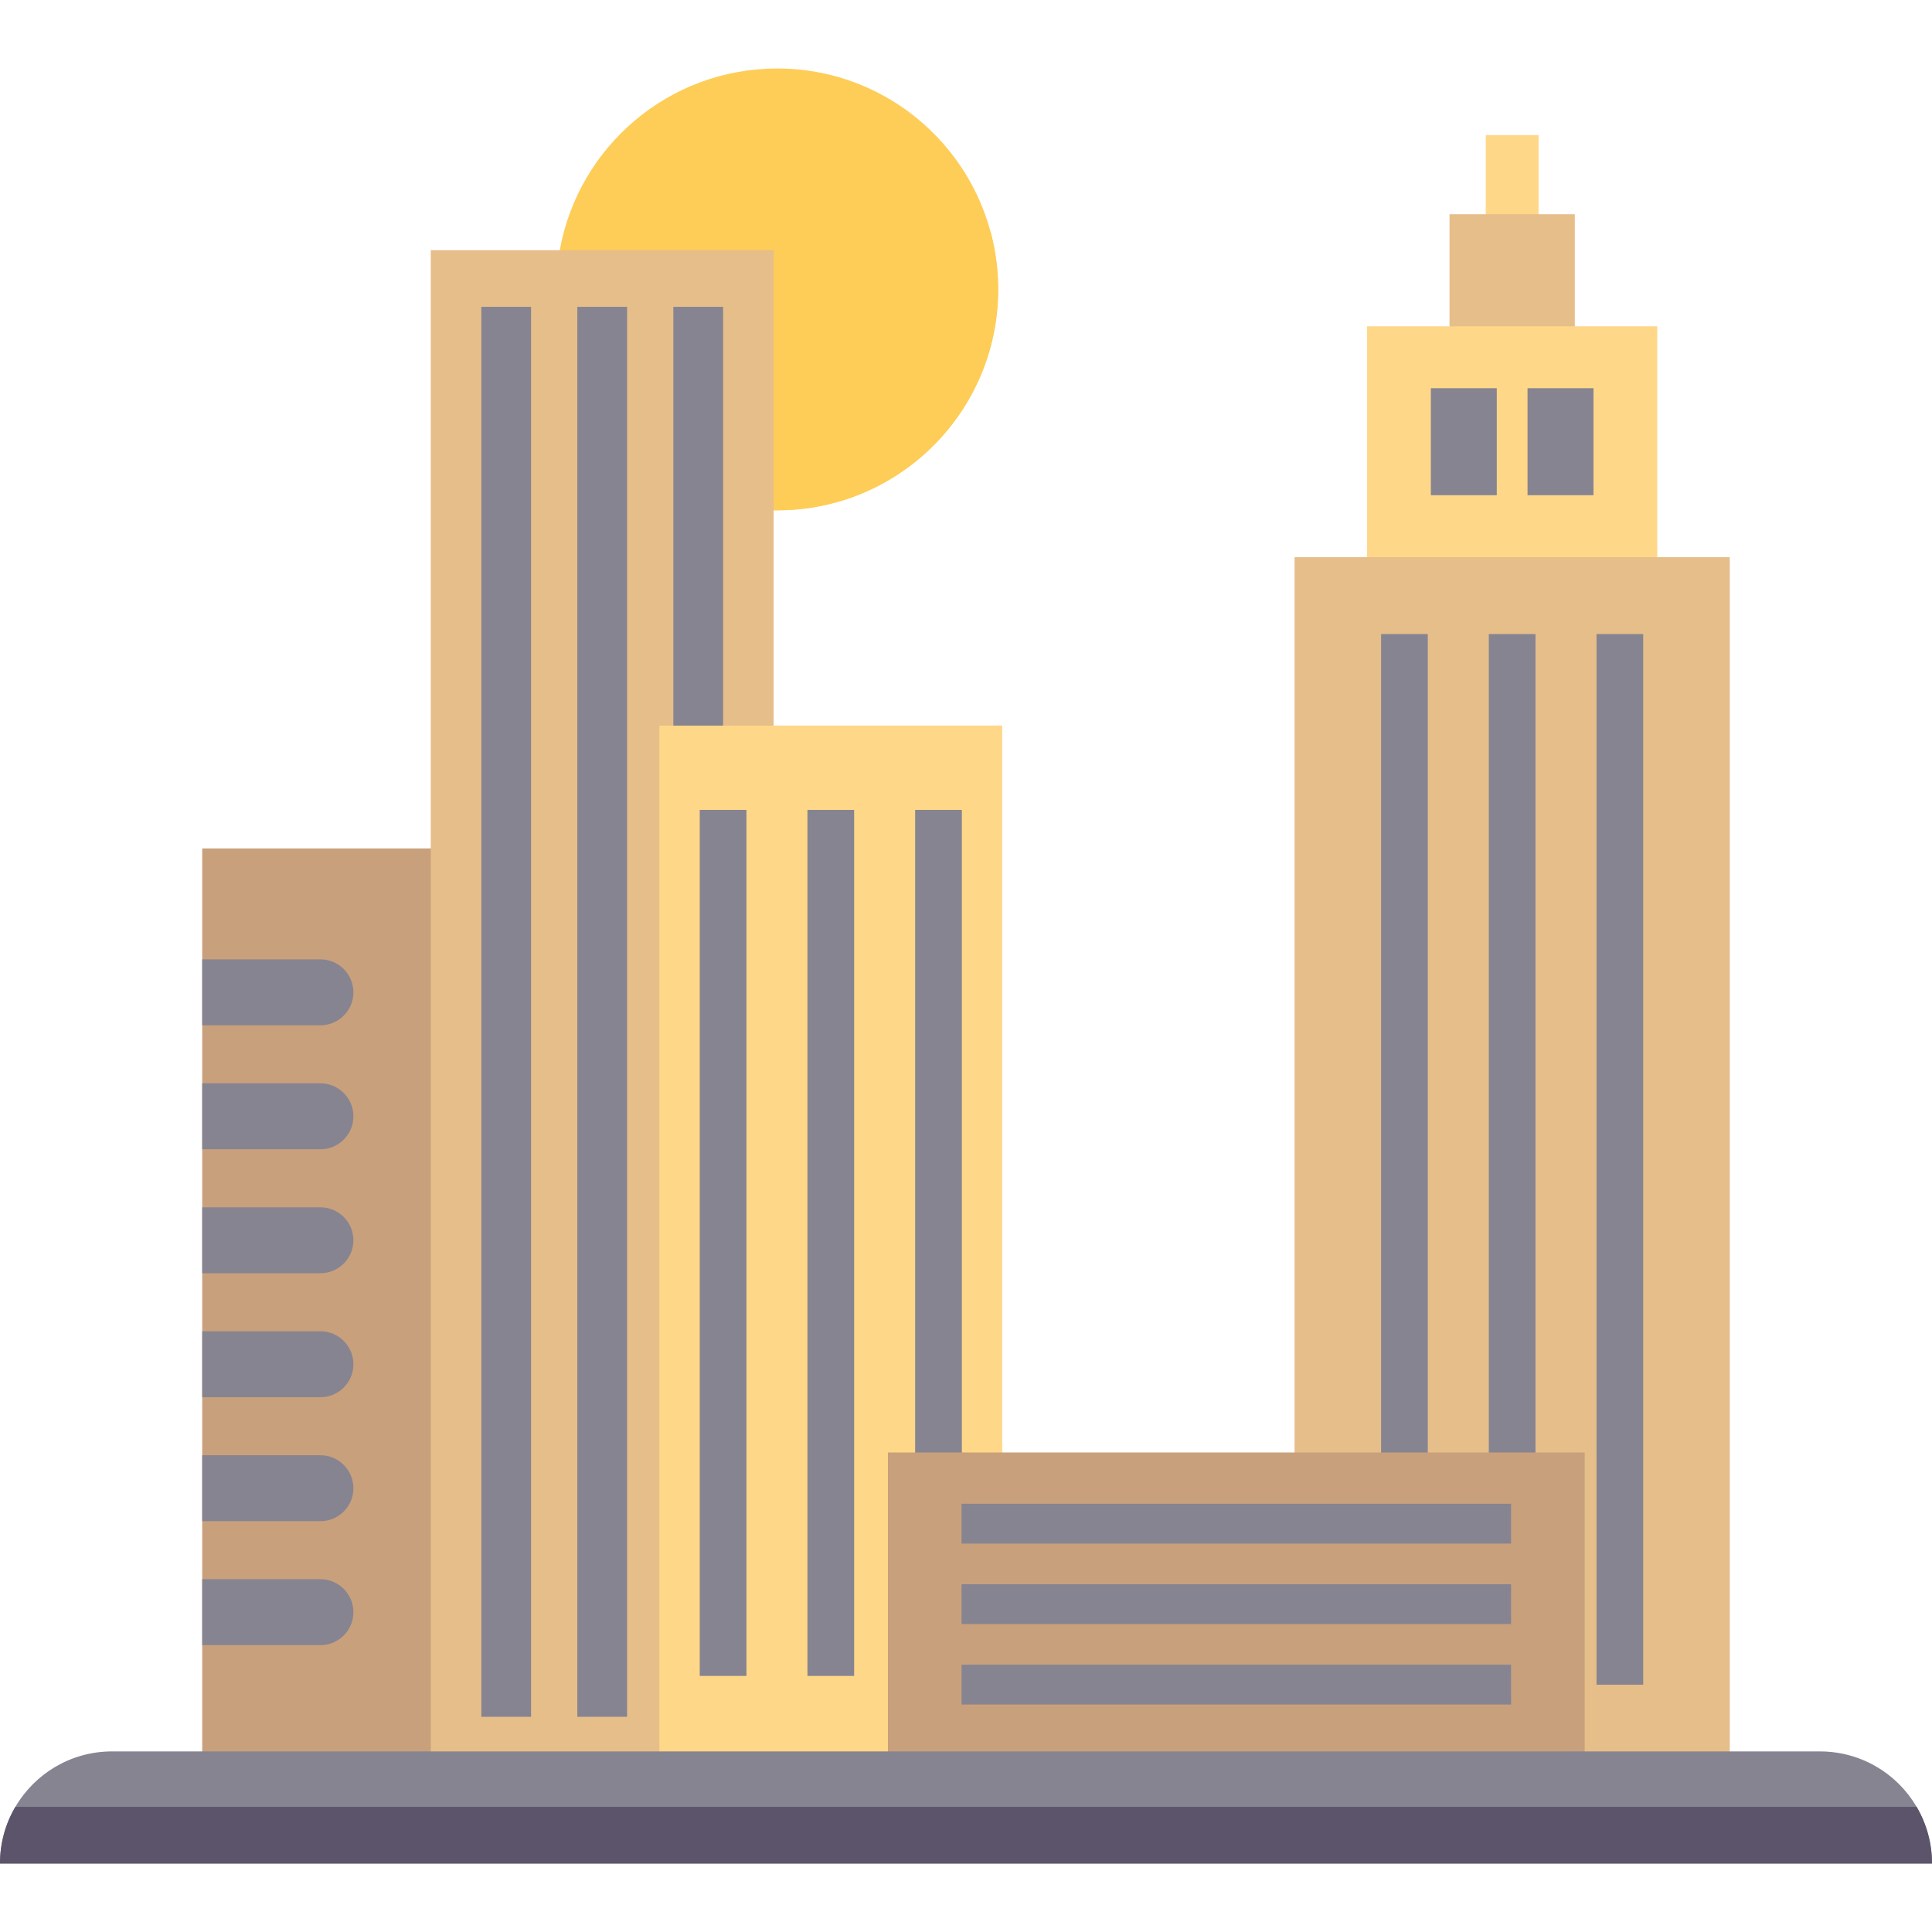
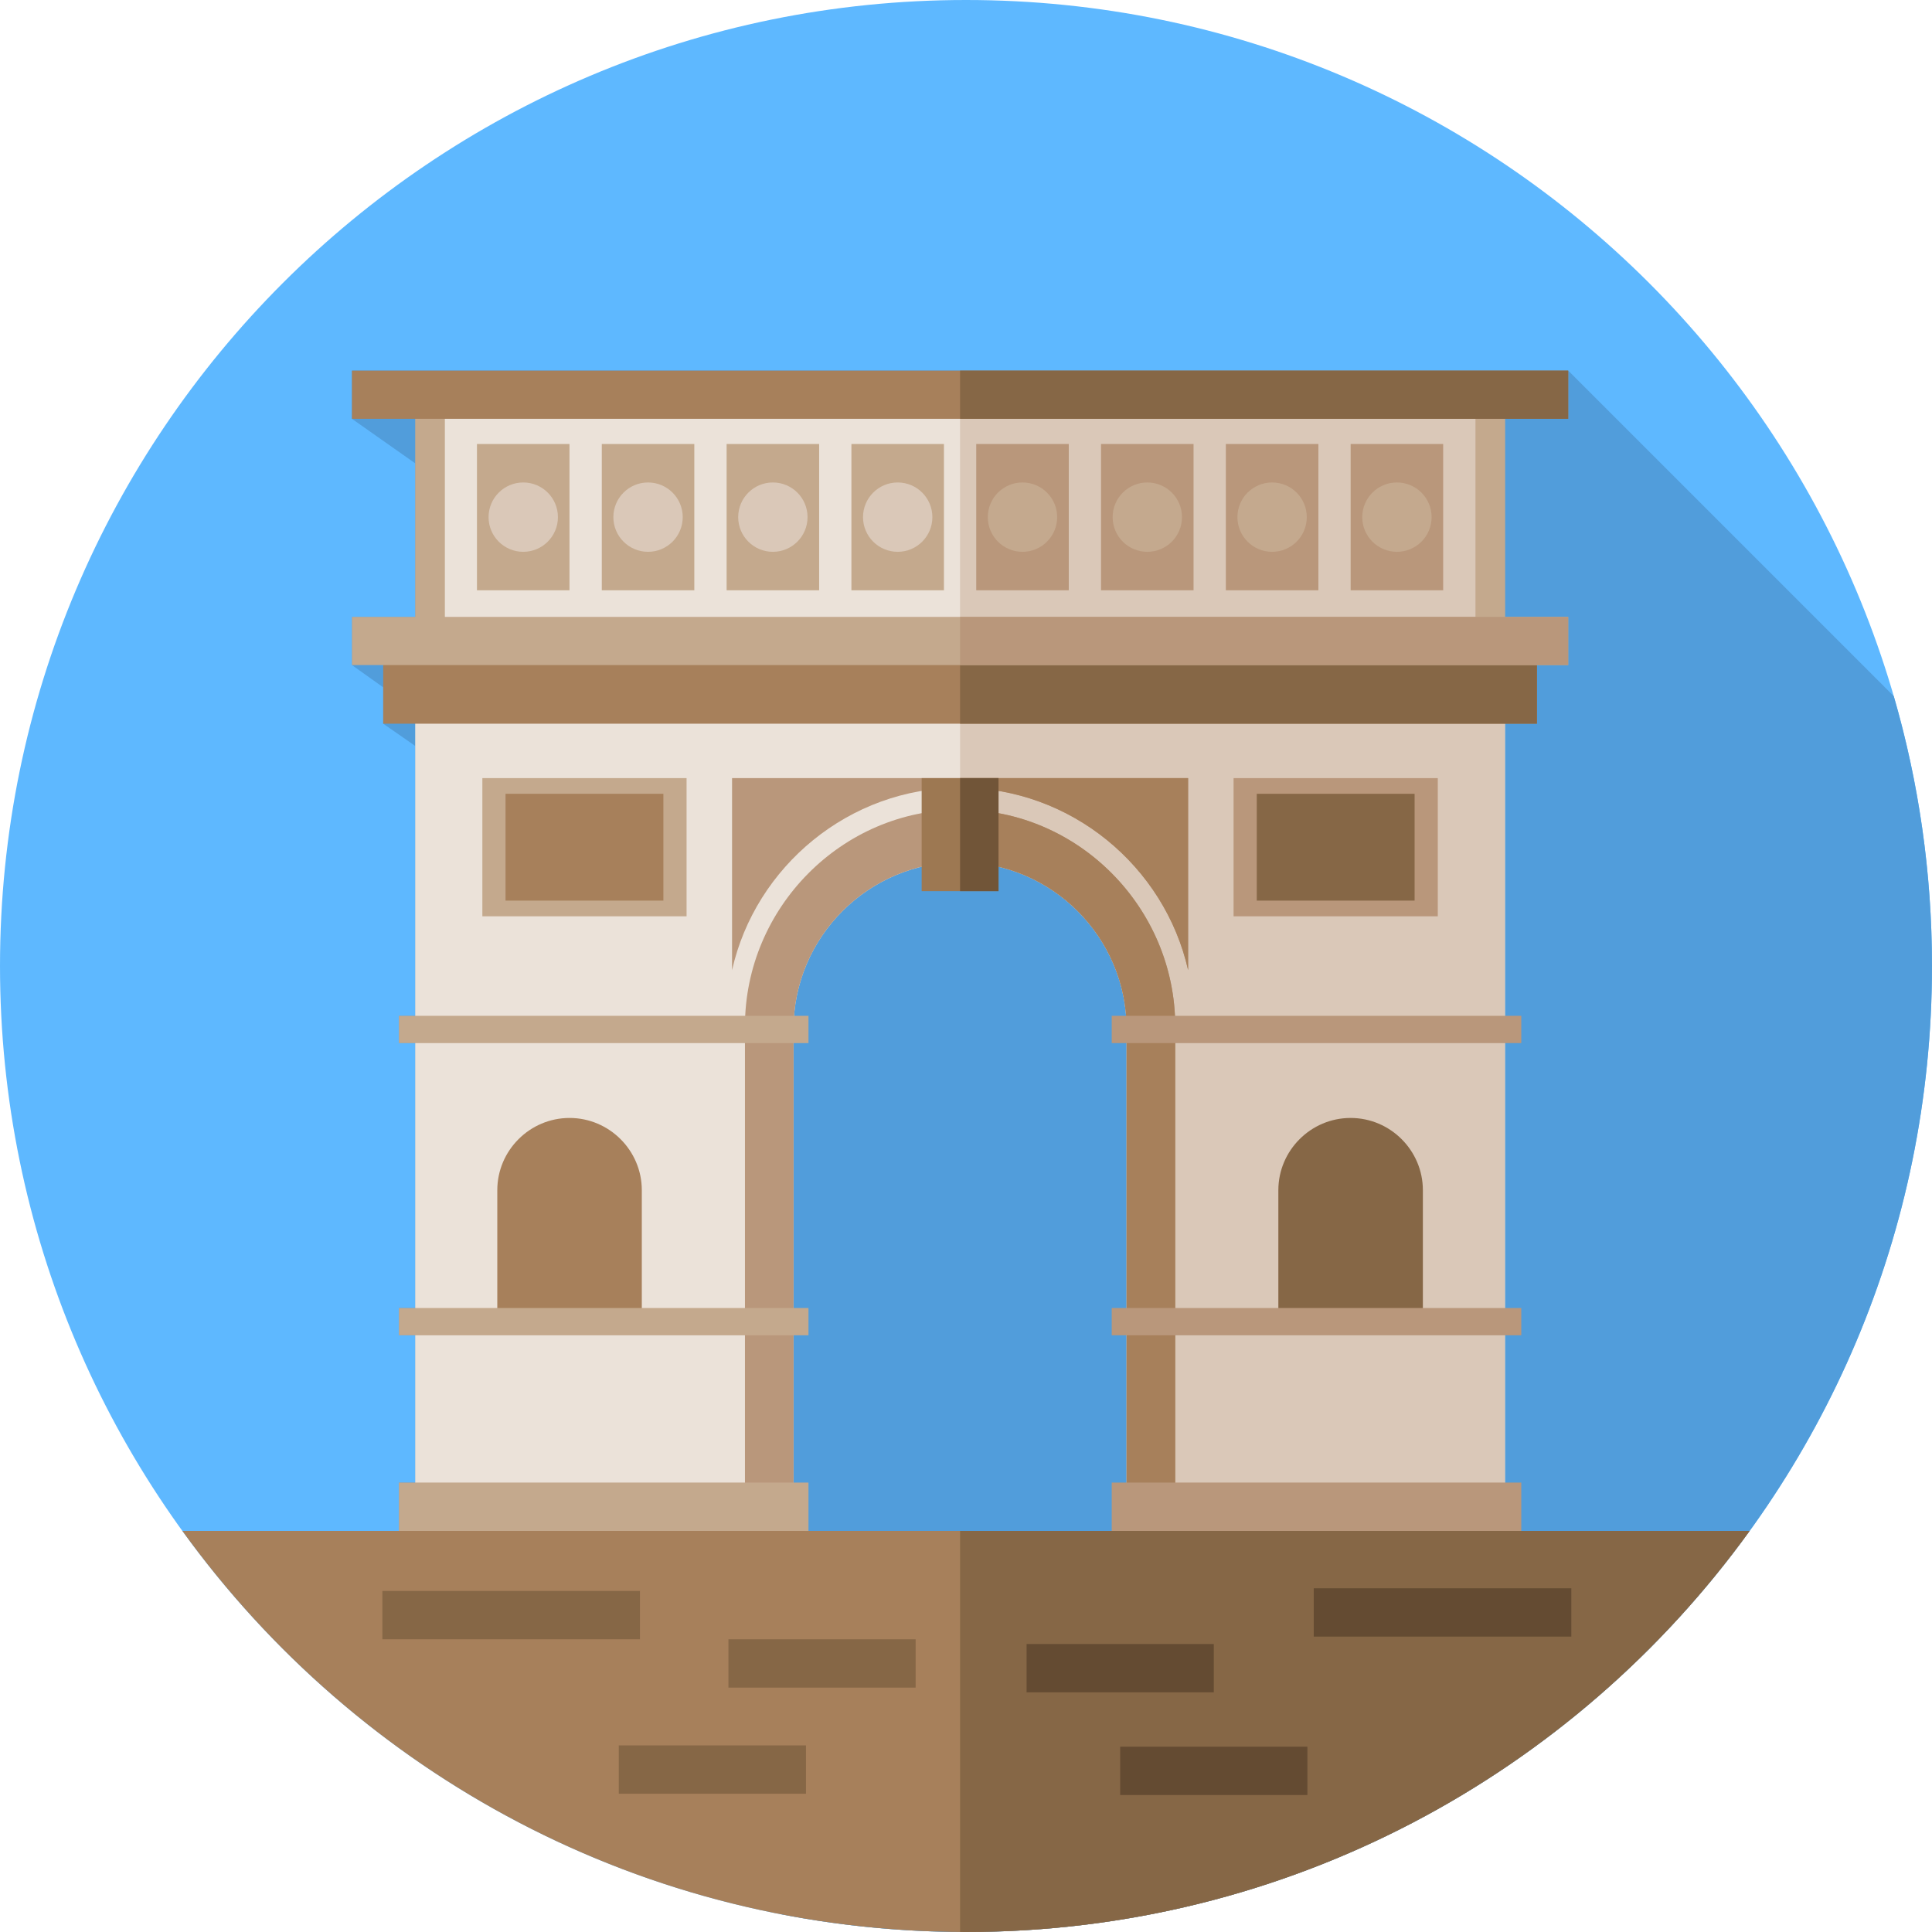
- <svg xmlns="http://www.w3.org/2000/svg" version="1.1" id="Layer_1" x="0px" y="0px" viewBox="0 0 439.48 439.48" style="enable-background:new 0 0 439.48 439.48;" xml:space="preserve" width="512px" height="512px" class="">
+ <svg xmlns="http://www.w3.org/2000/svg" version="1.1" id="Layer_1" x="0px" y="0px" viewBox="0 0 512.001 512.001" style="enable-background:new 0 0 512.001 512.001;" xml:space="preserve" width="512px" height="512px" class="">
  <g>
+     <circle style="fill:#5EB8FF" cx="255.997" cy="255.996" r="255.996" data-original="#49B7EA" class="" data-old_color="#5eb8ff" />
+     <path style="fill:#519DDB" d="M512,255.999c0-24.822-3.546-48.814-10.136-71.512l-86.266-86.266H93.268v12.768l16.766,11.797  v40.694H93.268v12.77l8.283,5.898v9.632l8.483,5.898v71.519h-4.324v7.228h4.324v70.209h-4.324v7.228h4.324v39.032h-4.324v13.321  l101.028,101.028c15.943,3.109,32.409,4.754,49.262,4.754C397.385,512,512,397.385,512,255.999z" data-original="#00A2FF" class="active-path" data-old_color="#519EDC" />
    <g>
-       <path style="fill:#FECD57" d="M176.8,15.58c27.75,0,50.25,22.5,50.25,50.25s-22.5,50.25-50.25,50.25c-0.27,0-0.55,0-0.82-0.01   l-48.65-59.16C131.55,33.42,152.09,15.58,176.8,15.58z" data-original="#EAB932" class="" data-old_color="#FFD039" />
-       <path style="fill:#FECD57" d="M227.05,65.83c0,27.75-22.5,50.24-50.25,50.24c-4.47,0-8.81-0.58-12.94-1.68   c-8.21-7.91-13.31-19.01-13.31-31.31c0-24.03,19.48-43.5,43.5-43.5c12.3,0,23.4,5.1,31.32,13.31   C226.47,57.02,227.05,61.36,227.05,65.83z" data-original="#FFD039" class="active-path" data-old_color="#FFD039" />
-       <rect x="337.977" y="30.732" style="fill:#FFD788" width="12" height="25.999" data-original="#CCCCCC" class="" data-old_color="#CCCCCC" />
-       <rect x="329.73" y="48.73" style="fill:#E6BE8A" width="28.5" height="32.5" data-original="#E6E6E6" class="" data-old_color="#E6E6E6" />
-       <polygon style="fill:#FFD788" points="376.98,74.23 376.98,135.73 310.98,135.73 310.98,74.23 329.73,74.23 358.23,74.23  " data-original="#CCCCCC" class="" data-old_color="#CCCCCC" />
-       <polygon style="fill:#E6BE8A" points="393.47,126.73 393.47,403.4 360.48,403.4 294.48,330.4 294.48,330.39 294.48,126.73    310.98,126.73 376.98,126.73  " data-original="#E6E6E6" class="" data-old_color="#E6E6E6" />
-       <g>
-         <rect x="338.663" y="144.233" style="fill:#868491" width="10.624" height="238.999" data-original="#4D4D4D" class="" data-old_color="#4D4D4D" />
-         <rect x="363.163" y="144.229" style="fill:#868491" width="10.624" height="239.002" data-original="#4D4D4D" class="" data-old_color="#4D4D4D" />
-         <rect x="314.163" y="144.229" style="fill:#868491" width="10.624" height="239.002" data-original="#4D4D4D" class="" data-old_color="#4D4D4D" />
-       </g>
-       <rect x="325.478" y="88.306" style="fill:#868491" width="15" height="24.344" data-original="#4D4D4D" class="" data-old_color="#4D4D4D" />
-       <rect x="347.476" y="88.306" style="fill:#868491" width="15" height="24.344" data-original="#4D4D4D" class="" data-old_color="#4D4D4D" />
-       <rect x="46" y="193" style="fill:#C9A07C" width="62.99" height="210.4" data-original="#BCA2A2" class="" data-old_color="#BCA2A2" />
-       <polygon style="fill:#E6BE8A" points="175.98,116.07 175.98,403.4 149.99,403.4 97.99,403.4 97.99,193 97.99,56.91 127.33,56.91    175.98,56.91  " data-original="#E6E6E6" class="" data-old_color="#E6E6E6" />
-       <g>
-         <rect x="109.486" y="69.793" style="fill:#868491" width="11.316" height="320.735" data-original="#4D4D4D" class="" data-old_color="#4D4D4D" />
-         <rect x="131.327" y="69.793" style="fill:#868491" width="11.316" height="320.735" data-original="#4D4D4D" class="" data-old_color="#4D4D4D" />
-         <rect x="153.169" y="69.793" style="fill:#868491" width="11.316" height="320.735" data-original="#4D4D4D" class="" data-old_color="#4D4D4D" />
-       </g>
-       <path style="fill:#868491" d="M80.39,225.73c0,4.14-3.36,7.5-7.5,7.5H46v-15h26.89C77.03,218.23,80.39,221.59,80.39,225.73z" data-original="#4D4D4D" class="" data-old_color="#4D4D4D" />
-       <path style="fill:#868491" d="M80.39,366.73c0,4.14-3.36,7.5-7.5,7.5H46v-15h26.89C77.03,359.23,80.39,362.59,80.39,366.73z" data-original="#4D4D4D" class="" data-old_color="#4D4D4D" />
-       <path style="fill:#868491" d="M80.39,338.53c0,4.14-3.36,7.5-7.5,7.5H46v-15h26.89C77.03,331.03,80.39,334.39,80.39,338.53z" data-original="#4D4D4D" class="" data-old_color="#4D4D4D" />
-       <path style="fill:#868491" d="M80.39,253.93c0,4.14-3.36,7.5-7.5,7.5H46v-15h26.89C77.03,246.43,80.39,249.79,80.39,253.93z" data-original="#4D4D4D" class="" data-old_color="#4D4D4D" />
-       <path style="fill:#868491" d="M80.39,310.33c0,4.14-3.36,7.5-7.5,7.5H46v-15h26.89C77.03,302.83,80.39,306.19,80.39,310.33z" data-original="#4D4D4D" class="" data-old_color="#4D4D4D" />
-       <path style="fill:#868491" d="M80.39,282.13c0,4.14-3.36,7.5-7.5,7.5H46v-15h26.89C77.03,274.63,80.39,277.99,80.39,282.13z" data-original="#4D4D4D" class="" data-old_color="#4D4D4D" />
-       <polygon style="fill:#FFD788" points="227.98,330.39 227.98,330.4 218.74,403.4 175.98,403.4 149.99,403.4 149.99,165.06    175.98,165.06 227.98,165.06  " data-original="#CCCCCC" class="" data-old_color="#CCCCCC" />
-       <g>
-         <rect x="183.673" y="184.232" style="fill:#868491" width="10.624" height="197" data-original="#4D4D4D" class="" data-old_color="#4D4D4D" />
-         <rect x="208.173" y="184.229" style="fill:#868491" width="10.624" height="197.002" data-original="#4D4D4D" class="" data-old_color="#4D4D4D" />
-         <rect x="159.173" y="184.229" style="fill:#868491" width="10.624" height="197.002" data-original="#4D4D4D" class="" data-old_color="#4D4D4D" />
-       </g>
-       <polygon style="fill:#C9A07C" points="360.48,330.4 360.48,403.4 294.48,403.4 227.98,403.4 201.98,403.4 201.98,330.4    227.98,330.4 294.48,330.4  " data-original="#BCA2A2" class="" data-old_color="#BCA2A2" />
-       <g>
-         <rect x="218.73" y="342.067" style="fill:#868491" width="125" height="9.058" data-original="#4D4D4D" class="" data-old_color="#4D4D4D" />
-         <rect x="218.73" y="360.371" style="fill:#868491" width="125" height="9.058" data-original="#4D4D4D" class="" data-old_color="#4D4D4D" />
-         <rect x="218.73" y="378.676" style="fill:#868491" width="125" height="9.058" data-original="#4D4D4D" class="" data-old_color="#4D4D4D" />
-       </g>
-       <path style="fill:#868491" d="M439.48,423.9H0c0-4.7,1.27-9.11,3.5-12.89c4.42-7.55,12.62-12.61,22-12.61h388.48   c7.04,0,13.42,2.85,18.03,7.47c1.53,1.53,2.87,3.26,3.97,5.14C438.2,414.79,439.48,419.2,439.48,423.9z" data-original="#B3B3B3" class="" data-old_color="#B3B3B3" />
-       <path style="fill:#5C546A" d="M439.48,423.9H0c0-4.7,1.27-9.11,3.5-12.89h432.48C438.2,414.79,439.48,419.2,439.48,423.9z" data-original="#999999" class="" data-old_color="#868491" />
+       <rect x="110.037" y="101.281" style="fill:#C4A98D;" width="288.795" height="88.345" data-original="#C4A98D" class="" />
+       <rect x="254.43" y="101.281" style="fill:#C4A98D;" width="144.403" height="88.345" data-original="#C4A98D" class="" />
+     </g>
+     <rect x="117.895" y="109.65" style="fill:#EBE2D9;" width="273.091" height="60.222" data-original="#EBE2D9" class="" />
+     <rect x="254.43" y="109.65" style="fill:#DAC8B8;" width="136.545" height="60.222" data-original="#DAC8B8" class="" />
+     <path style="fill:#EBE2D9;" d="M398.832,189.624H110.034v204.019h100.267V272.619c0-24.273,19.859-44.132,44.132-44.132l0,0  c24.273,0,44.132,19.859,44.132,44.132v121.023h100.267V189.624H398.832z" data-original="#EBE2D9" class="" />
+     <path style="fill:#DAC8B8;" d="M254.433,189.624v38.863l0,0c24.273,0,44.132,19.859,44.132,44.132v121.023h100.267V189.624H254.433z  " data-original="#DAC8B8" class="" />
+     <path style="fill:#A7805B;" d="M170.088,315.42c0-10.532-8.617-19.15-19.15-19.15l0,0c-10.532,0-19.15,8.617-19.15,19.15v31.916  h38.299V315.42z" data-original="#A7805B" class="" />
+     <path style="fill:#866746;" d="M377.077,315.42c0-10.532-8.617-19.15-19.15-19.15l0,0c-10.532,0-19.15,8.617-19.15,19.15v31.916  h38.299V315.42z" data-original="#866746" class="" />
+     <rect x="101.553" y="174.725" style="fill:#A7805B;" width="305.764" height="17.061" data-original="#A7805B" class="" />
+     <rect x="254.43" y="174.725" style="fill:#866746;" width="152.877" height="17.061" data-original="#866746" class="" />
+     <rect x="93.267" y="163.482" style="fill:#C4A98D;" width="322.326" height="12.768" data-original="#C4A98D" class="" />
+     <rect x="254.43" y="163.482" style="fill:#B9977B;" width="161.163" height="12.768" data-original="#B9977B" class="" />
+     <rect x="93.267" y="98.219" style="fill:#A7805B;" width="322.326" height="12.768" data-original="#A7805B" class="" />
+     <rect x="254.43" y="98.219" style="fill:#866746;" width="161.163" height="12.768" data-original="#866746" class="" />
+     <path style="fill:#B9977B;" d="M210.301,272.619c0-24.273,19.859-44.132,44.132-44.132l0,0c24.273,0,44.132,19.859,44.132,44.132  v121.023h12.88V271.957c0-31.357-25.656-57.387-57.012-57.387l0,0c-31.357,0-57.012,26.03-57.012,57.387v121.685h12.88  L210.301,272.619L210.301,272.619z" data-original="#B9977B" class="" />
+     <path style="fill:#A7805B;" d="M254.433,228.488L254.433,228.488c24.273,0,44.132,19.859,44.132,44.132v121.023h12.88V271.957  c0-31.357-25.656-57.387-57.013-57.387l0,0l0,0L254.433,228.488L254.433,228.488z" data-original="#A7805B" class="" />
+     <path style="fill:#B9977B;" d="M254.433,208.748L254.433,208.748c29.44,0,54.236,20.908,60.43,48.345v-50.88h-120.86v50.88  C200.197,229.656,224.994,208.748,254.433,208.748z" data-original="#B9977B" class="" />
+     <path style="fill:#A7805B;" d="M254.433,208.748L254.433,208.748c29.44,0,54.237,20.908,60.43,48.345v-50.88h-60.43V208.748  L254.433,208.748z" data-original="#A7805B" class="" />
+     <rect x="244.252" y="206.208" style="fill:#9D7852;" width="20.37" height="29.957" data-original="#9D7852" />
+     <rect x="254.43" y="206.208" style="fill:#715538;" width="10.184" height="29.957" data-original="#715538" />
+     <g>
+       <rect x="105.711" y="269.204" style="fill:#C4A98D;" width="108.542" height="7.228" data-original="#C4A98D" class="" />
+       <rect x="105.711" y="346.64" style="fill:#C4A98D;" width="108.542" height="7.227" data-original="#C4A98D" class="" />
+     </g>
+     <g>
+       <rect x="294.616" y="269.204" style="fill:#B9977B;" width="108.542" height="7.228" data-original="#B9977B" class="" />
+       <rect x="294.616" y="346.64" style="fill:#B9977B;" width="108.542" height="7.227" data-original="#B9977B" class="" />
+     </g>
+     <rect x="127.832" y="206.208" style="fill:#C4A98D;" width="54.118" height="36.623" data-original="#C4A98D" class="" />
+     <rect x="133.975" y="210.366" style="fill:#A7805B;" width="41.827" height="28.306" data-original="#A7805B" class="" />
+     <rect x="326.913" y="206.208" style="fill:#B9977B;" width="54.118" height="36.623" data-original="#B9977B" class="" />
+     <rect x="333.057" y="210.366" style="fill:#866746;" width="41.827" height="28.306" data-original="#866746" class="" />
+     <rect x="105.711" y="392.897" style="fill:#C4A98D;" width="108.542" height="13.321" data-original="#C4A98D" class="" />
+     <rect x="294.616" y="392.897" style="fill:#B9977B;" width="108.542" height="13.321" data-original="#B9977B" class="" />
+     <rect x="126.4" y="117.664" style="fill:#C4A98D;" width="24.521" height="38.765" data-original="#C4A98D" class="" />
+     <circle style="fill:#DAC8B8;" cx="138.667" cy="137.047" r="9.19" data-original="#DAC8B8" class="" />
+     <rect x="159.481" y="117.664" style="fill:#C4A98D;" width="24.521" height="38.765" data-original="#C4A98D" class="" />
+     <circle style="fill:#DAC8B8;" cx="171.738" cy="137.047" r="9.19" data-original="#DAC8B8" class="" />
+     <rect x="192.562" y="117.664" style="fill:#C4A98D;" width="24.521" height="38.765" data-original="#C4A98D" class="" />
+     <circle style="fill:#DAC8B8;" cx="204.818" cy="137.047" r="9.19" data-original="#DAC8B8" class="" />
+     <rect x="225.633" y="117.664" style="fill:#C4A98D;" width="24.521" height="38.765" data-original="#C4A98D" class="" />
+     <circle style="fill:#DAC8B8;" cx="237.899" cy="137.047" r="9.19" data-original="#DAC8B8" class="" />
+     <rect x="258.714" y="117.664" style="fill:#B9977B;" width="24.521" height="38.765" data-original="#B9977B" class="" />
+     <circle style="fill:#C4A98E;" cx="270.97" cy="137.047" r="9.19" data-original="#C4A98E" />
+     <rect x="291.784" y="117.664" style="fill:#B9977B;" width="24.521" height="38.765" data-original="#B9977B" class="" />
+     <circle style="fill:#C4A98E;" cx="304.051" cy="137.047" r="9.19" data-original="#C4A98E" />
+     <rect x="324.865" y="117.664" style="fill:#B9977B;" width="24.521" height="38.765" data-original="#B9977B" class="" />
+     <circle style="fill:#C4A98E;" cx="337.122" cy="137.047" r="9.19" data-original="#C4A98E" />
+     <rect x="357.936" y="117.664" style="fill:#B9977B;" width="24.521" height="38.765" data-original="#B9977B" class="" />
+     <circle style="fill:#C4A98E;" cx="370.203" cy="137.047" r="9.19" data-original="#C4A98E" />
+     <path style="fill:#A7805B;" d="M256,512c85.486,0,161.172-41.91,207.667-106.294H48.333C94.829,470.09,170.515,512,256,512z" data-original="#A7805B" class="" />
+     <g>
+       <rect x="101.333" y="421.621" style="fill:#866746;" width="68.262" height="12.809" data-original="#866746" class="" />
+       <rect x="193.043" y="434.431" style="fill:#866746;" width="49.611" height="12.808" data-original="#866746" class="" />
+       <rect x="163.984" y="462.549" style="fill:#866746;" width="49.611" height="12.808" data-original="#866746" class="" />
+       <path style="fill:#866746;" d="M254.43,405.706v106.282c0.523,0.003,1.046,0.013,1.57,0.013   c85.486,0,161.172-41.91,207.667-106.294H254.43V405.706z" data-original="#866746" class="" />
+     </g>
+     <g>
+       <rect x="348.156" y="420.91" style="fill:#644B32" width="68.262" height="12.809" data-original="#644B32" class="" />
+       <rect x="296.862" y="462.894" style="fill:#644B32" width="49.611" height="12.808" data-original="#644B32" class="" />
+       <rect x="272.057" y="435.685" style="fill:#644B32" width="49.611" height="12.808" data-original="#644B32" class="" />
    </g>
  </g>
</svg>
